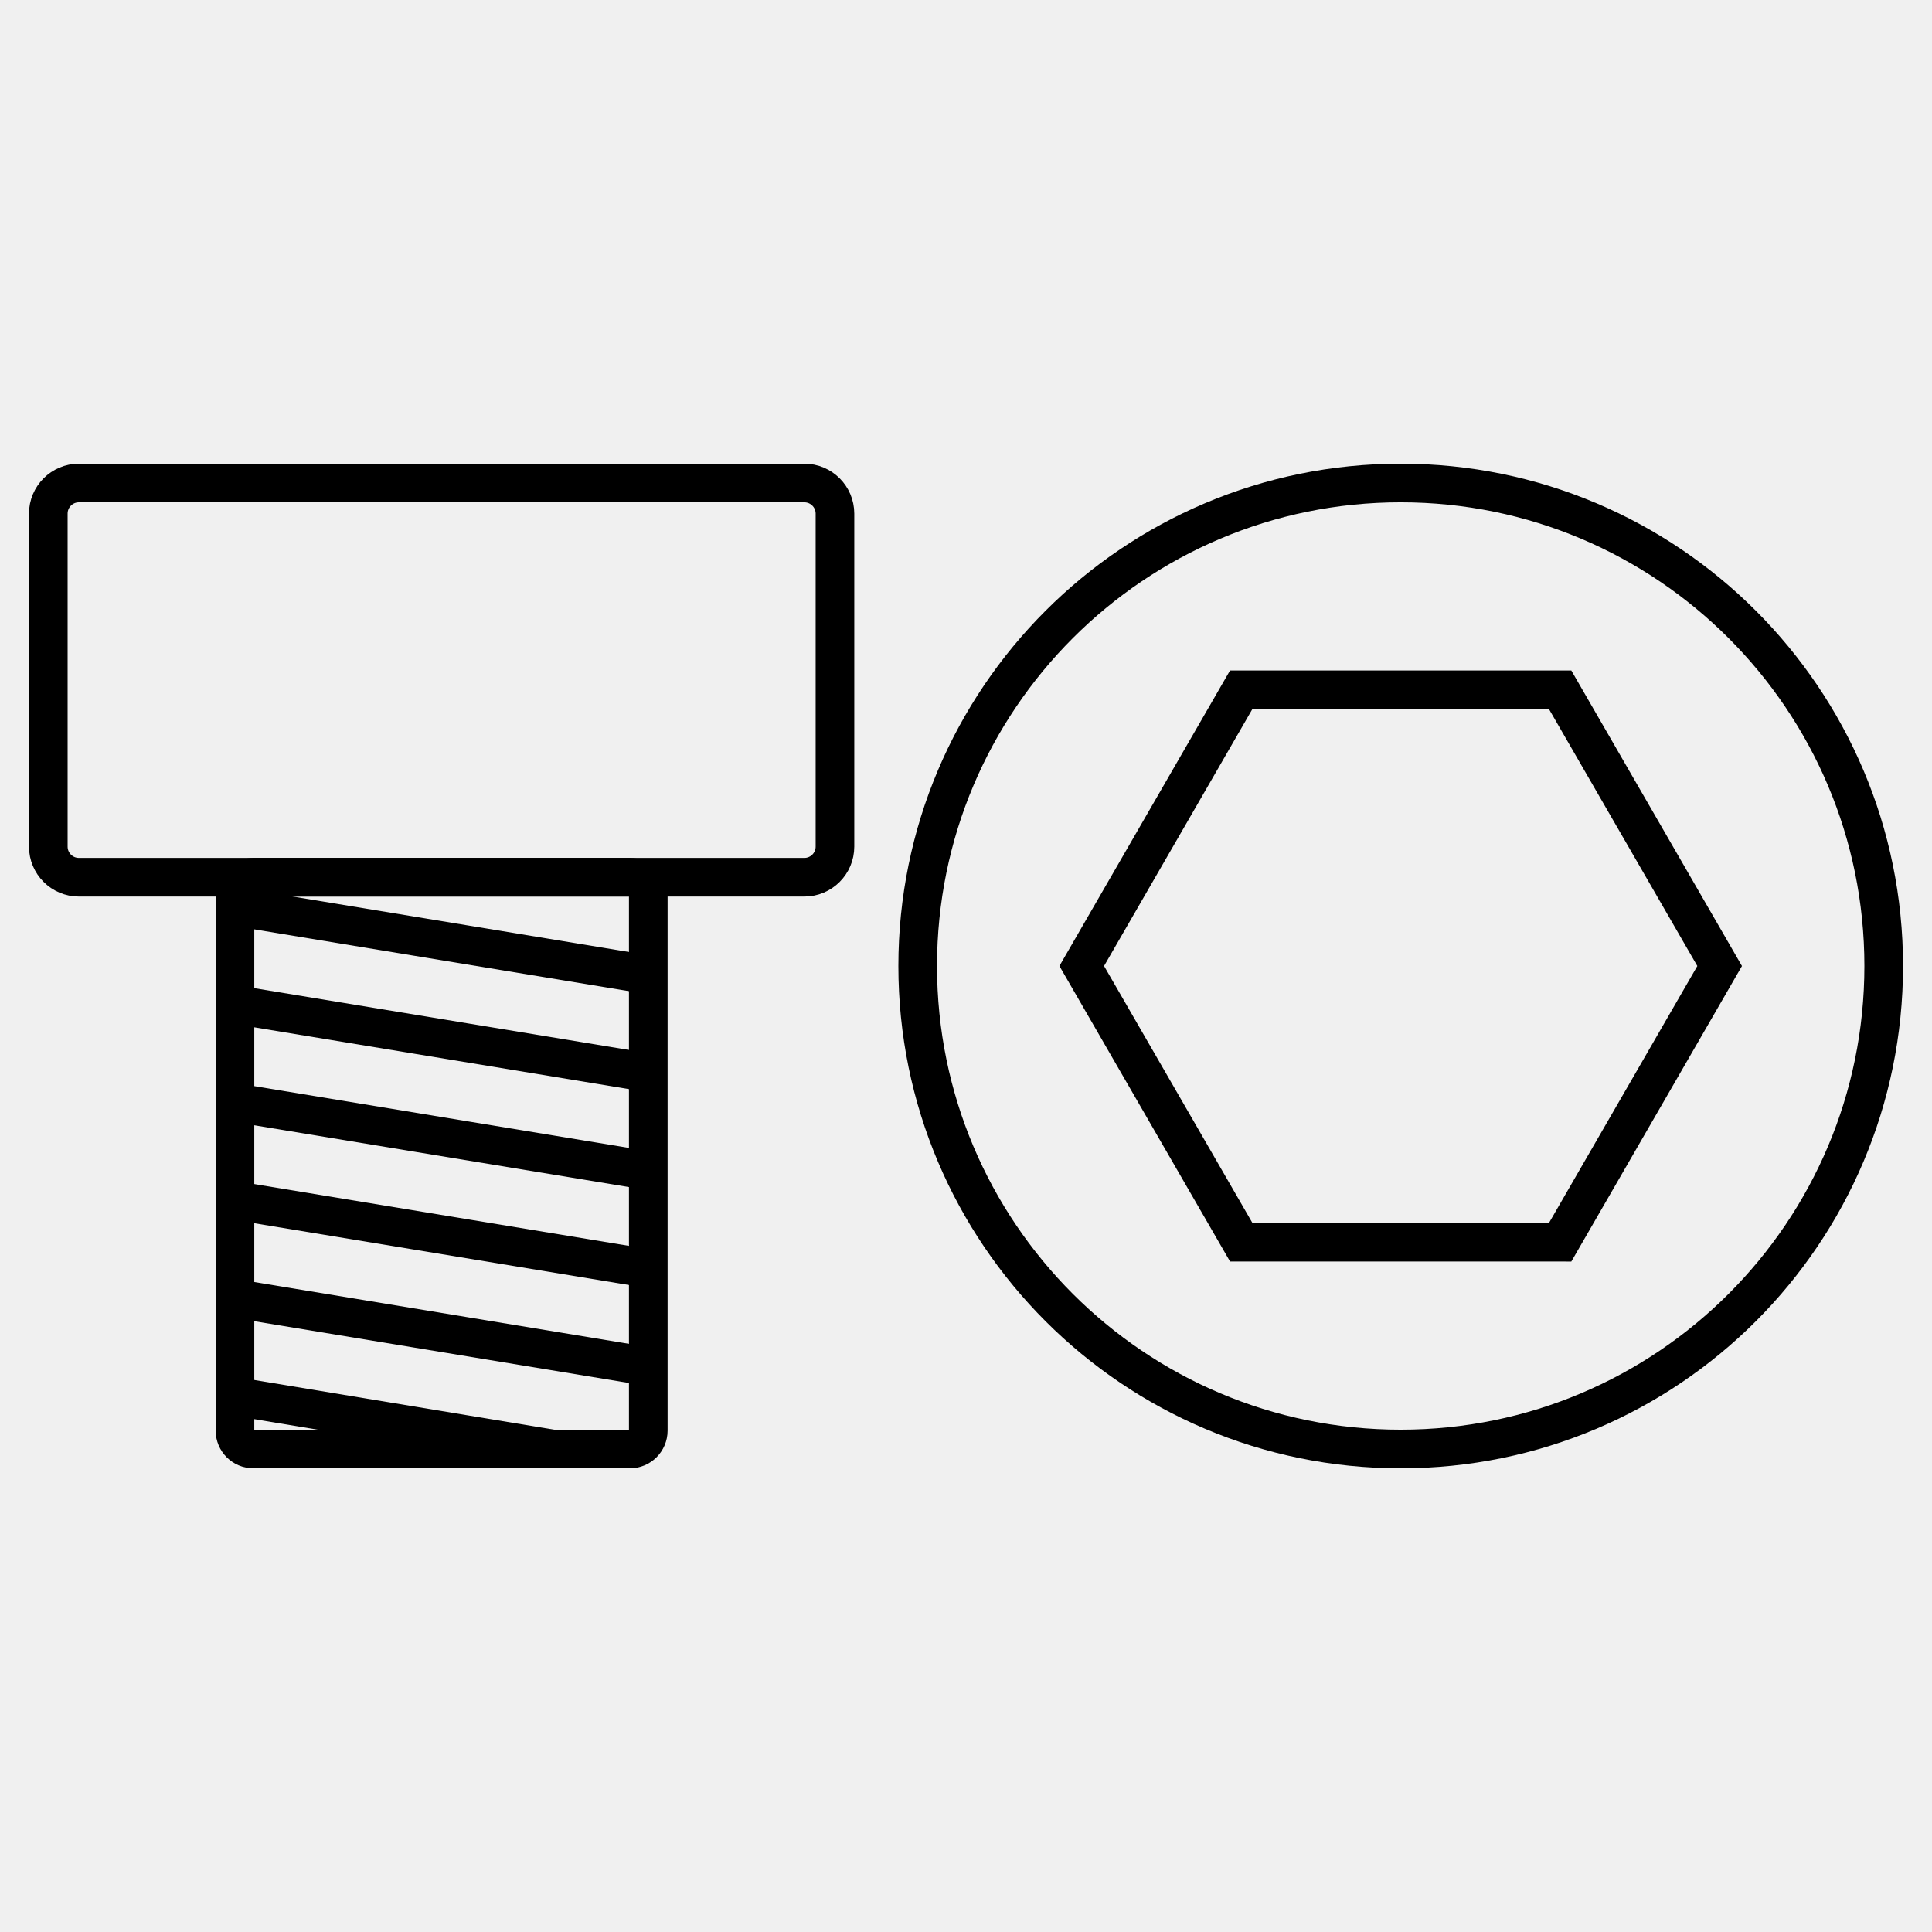
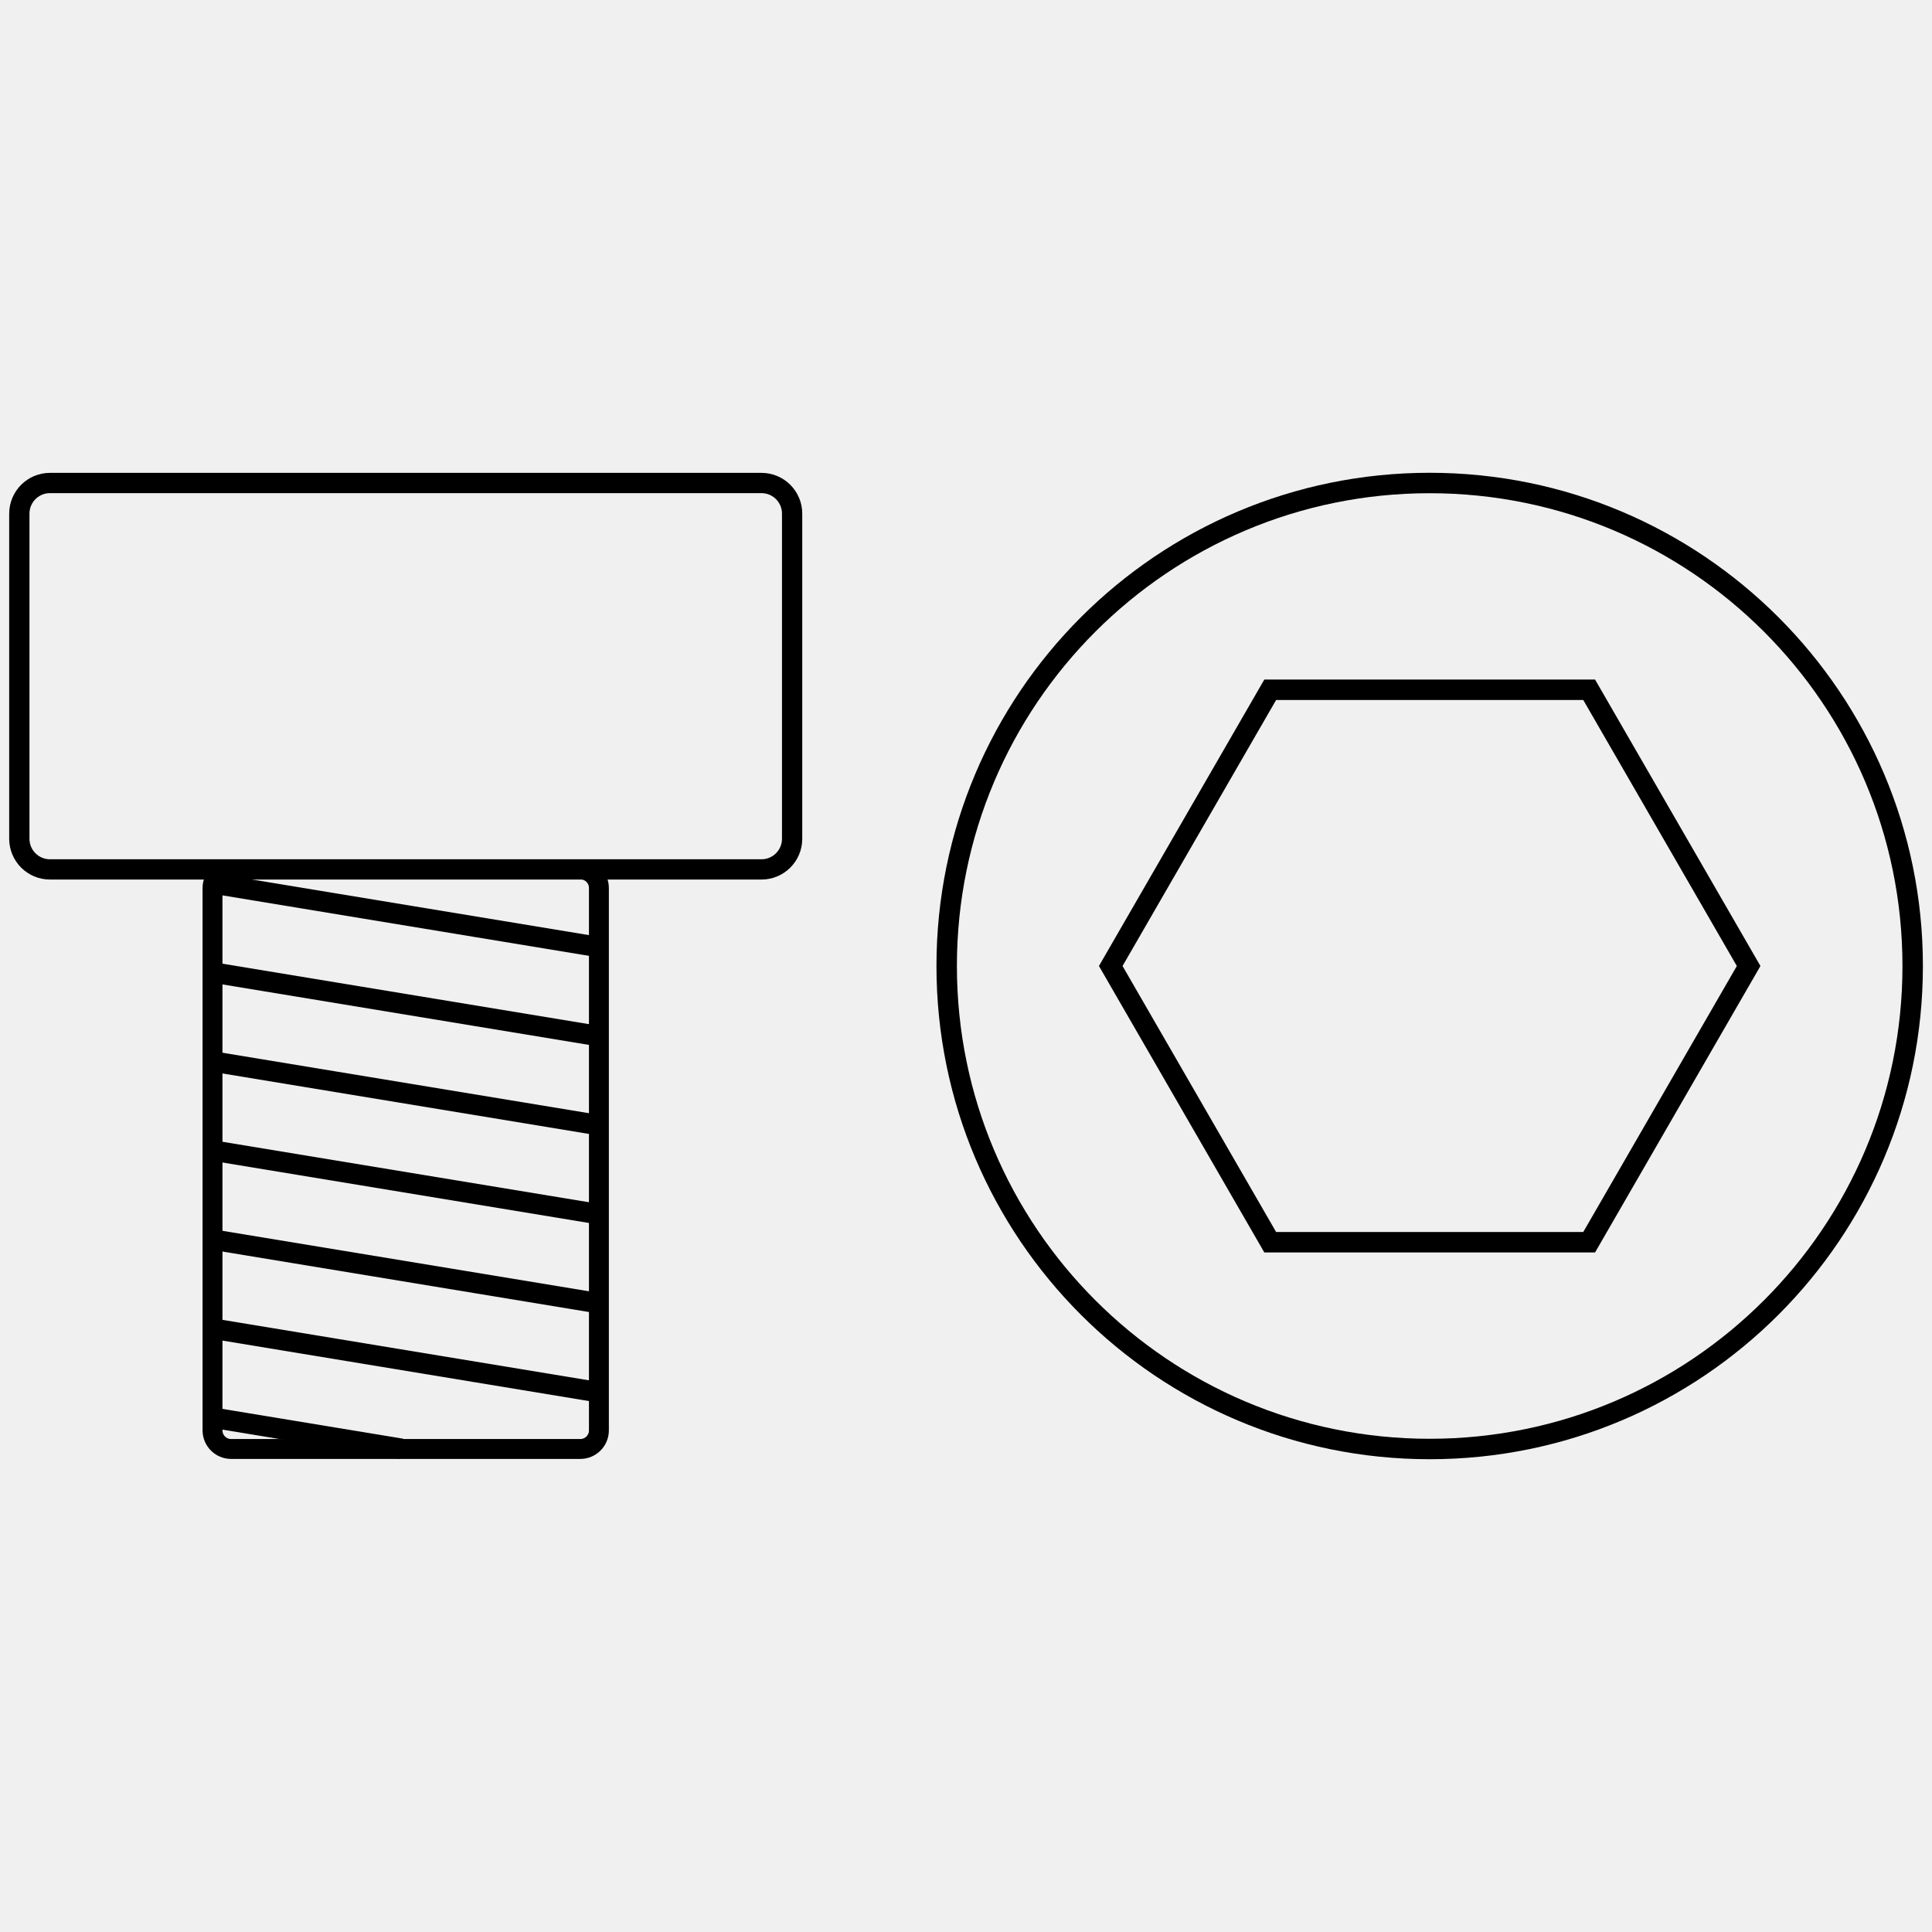
<svg xmlns="http://www.w3.org/2000/svg" width="100mm" height="100mm" viewBox="0 0 100 100" version="1.1" id="svg1" xml:space="preserve">
-   <defs id="defs1" />
-   <g id="layer1" transform="translate(-66.79722,-42.54294)">
-     <g id="g138" transform="matrix(1.077003,0,0,1.077003,-77.78358,-70.02174)" style="fill:#ffffff;stroke-width:1.161;stroke-dasharray:none">
-       <g id="g1" transform="translate(2.321255,23.21255)" style="fill:none">
-         <g id="g137" transform="matrix(0.912817,0,0,0.912817,-3.601688,-49.20584)" style="stroke-width:1.271;stroke-dasharray:none;fill:none">
-           <rect style="opacity:1;fill:none;stroke:#000000;stroke-width:2.034;stroke-linecap:round;stroke-dasharray:none" id="rect126" width="21.76" height="30.102" x="160.839" y="189.161" ry="0.967" />
-           <rect style="opacity:1;fill:none;stroke:#000000;stroke-width:2.034;stroke-linecap:round;stroke-dasharray:none" id="rect127" width="41.417" height="20.757" x="151.011" y="168.404" ry="1.613" />
-           <path style="fill:none;stroke:#000000;stroke-width:2.034;stroke-linecap:butt;stroke-linejoin:miter;stroke-dasharray:none;stroke-opacity:1" d="m 160.839,190.707 21.76,3.589" id="path132" />
-           <path style="fill:none;stroke:#000000;stroke-width:2.034;stroke-linecap:butt;stroke-linejoin:miter;stroke-dasharray:none;stroke-opacity:1" d="m 160.839,195.864 21.76,3.589" id="path133" />
-           <path style="fill:none;stroke:#000000;stroke-width:2.034;stroke-linecap:butt;stroke-linejoin:miter;stroke-dasharray:none;stroke-opacity:1" d="m 160.839,201.022 21.76,3.589" id="path134" />
-           <path style="fill:none;stroke:#000000;stroke-width:2.034;stroke-linecap:butt;stroke-linejoin:miter;stroke-dasharray:none;stroke-opacity:1" d="m 160.839,206.179 21.76,3.589" id="path135" />
-           <path style="fill:none;stroke:#000000;stroke-width:2.034;stroke-linecap:butt;stroke-linejoin:miter;stroke-dasharray:none;stroke-opacity:1" d="m 160.839,211.337 21.76,3.589" id="path136" />
-           <path style="fill:none;stroke:#000000;stroke-width:2.034;stroke-linecap:butt;stroke-linejoin:miter;stroke-dasharray:none;stroke-opacity:1" d="m 160.839,216.494 16.719,2.769" id="path137" />
-         </g>
-         <circle style="opacity:1;fill:none;stroke:#000000;stroke-width:1.857;stroke-linecap:round;stroke-dasharray:none" id="circle137" cx="199.239" cy="127.729" r="23.213" />
-         <path style="opacity:1;fill:none;stroke:#000000;stroke-width:1.581;stroke-linecap:round;stroke-dasharray:none" id="path138" d="m 245.429,138.374 -11.299,-6.523 0,-13.046 11.299,-6.523 11.299,6.523 1e-5,13.046 z" transform="matrix(1.017489,0.5874478,-0.5874478,1.017489,23.14038,-143.9673)" />
-       </g>
+   <defs id="defs1">
+     
+     
+   
+       
+       
+     </defs>
+   <g id="g1" transform="translate(1.5)">
+     <circle style="fill:none;stroke:#000000;stroke-width:1.058;stroke-linecap:round;stroke-dasharray:none" id="circle137" cx="72.5" cy="50" r="25" />
+     <path style="fill:none;stroke:#000000;stroke-width:1.058;stroke-linecap:round;stroke-dasharray:none" id="path138" d="m 64.246,64.297 -8.254,-14.297 8.254,-14.297 16.509,-5e-6 8.254,14.297 -8.254,14.297 z" />
+   </g>
+   <g id="g137" transform="matrix(0.983107,0,0,0.983107,-148.1222,-140.966)" style="fill:none;stroke-width:1.271;stroke-dasharray:none">
+     <rect style="opacity:1;fill:none;stroke:#000000;stroke-width:1.048;stroke-linecap:round;stroke-dasharray:none" id="rect126" width="20.344" height="30.515" x="161.856" y="189.161" ry="0.98" />
+     <rect style="opacity:1;fill:none;stroke:#000000;stroke-width:1.067;stroke-linecap:round;stroke-dasharray:none" id="rect127" width="40.687" height="20.344" x="151.685" y="168.818" ry="1.613" />
+     <g id="g9" style="stroke:#000000" transform="translate(3.4794922e-5,0.7361158)">
+       <path style="fill:none;stroke:#000000;stroke-width:1.077;stroke-linecap:butt;stroke-linejoin:miter;stroke-dasharray:none;stroke-opacity:1" d="m 161.856,189.161 20.344,3.357" id="path2" />
+       <path style="fill:none;stroke:#000000;stroke-width:1.077;stroke-linecap:butt;stroke-linejoin:miter;stroke-dasharray:none;stroke-opacity:1" d="m 161.856,193.849 20.344,3.357" id="path3" />
+       <path style="fill:none;stroke:#000000;stroke-width:1.077;stroke-linecap:butt;stroke-linejoin:miter;stroke-dasharray:none;stroke-opacity:1" d="m 161.856,198.537 20.344,3.357" id="path4" />
+       <path style="fill:none;stroke:#000000;stroke-width:1.077;stroke-linecap:butt;stroke-linejoin:miter;stroke-dasharray:none;stroke-opacity:1" d="m 161.856,203.225 20.344,3.357" id="path5" />
+       <path style="fill:none;stroke:#000000;stroke-width:1.077;stroke-linecap:butt;stroke-linejoin:miter;stroke-dasharray:none;stroke-opacity:1" d="m 161.856,207.913 20.344,3.357" id="path6" />
+       <path style="fill:none;stroke:#000000;stroke-width:1.077;stroke-linecap:butt;stroke-linejoin:miter;stroke-dasharray:none;stroke-opacity:1" d="m 161.856,212.601 20.344,3.357" id="path7" />
+       <path style="fill:none;stroke:#000000;stroke-width:1.077;stroke-linecap:butt;stroke-linejoin:miter;stroke-dasharray:none;stroke-opacity:1" d="m 161.856,217.289 9.953,1.642" id="path10" />
    </g>
  </g>
</svg>
